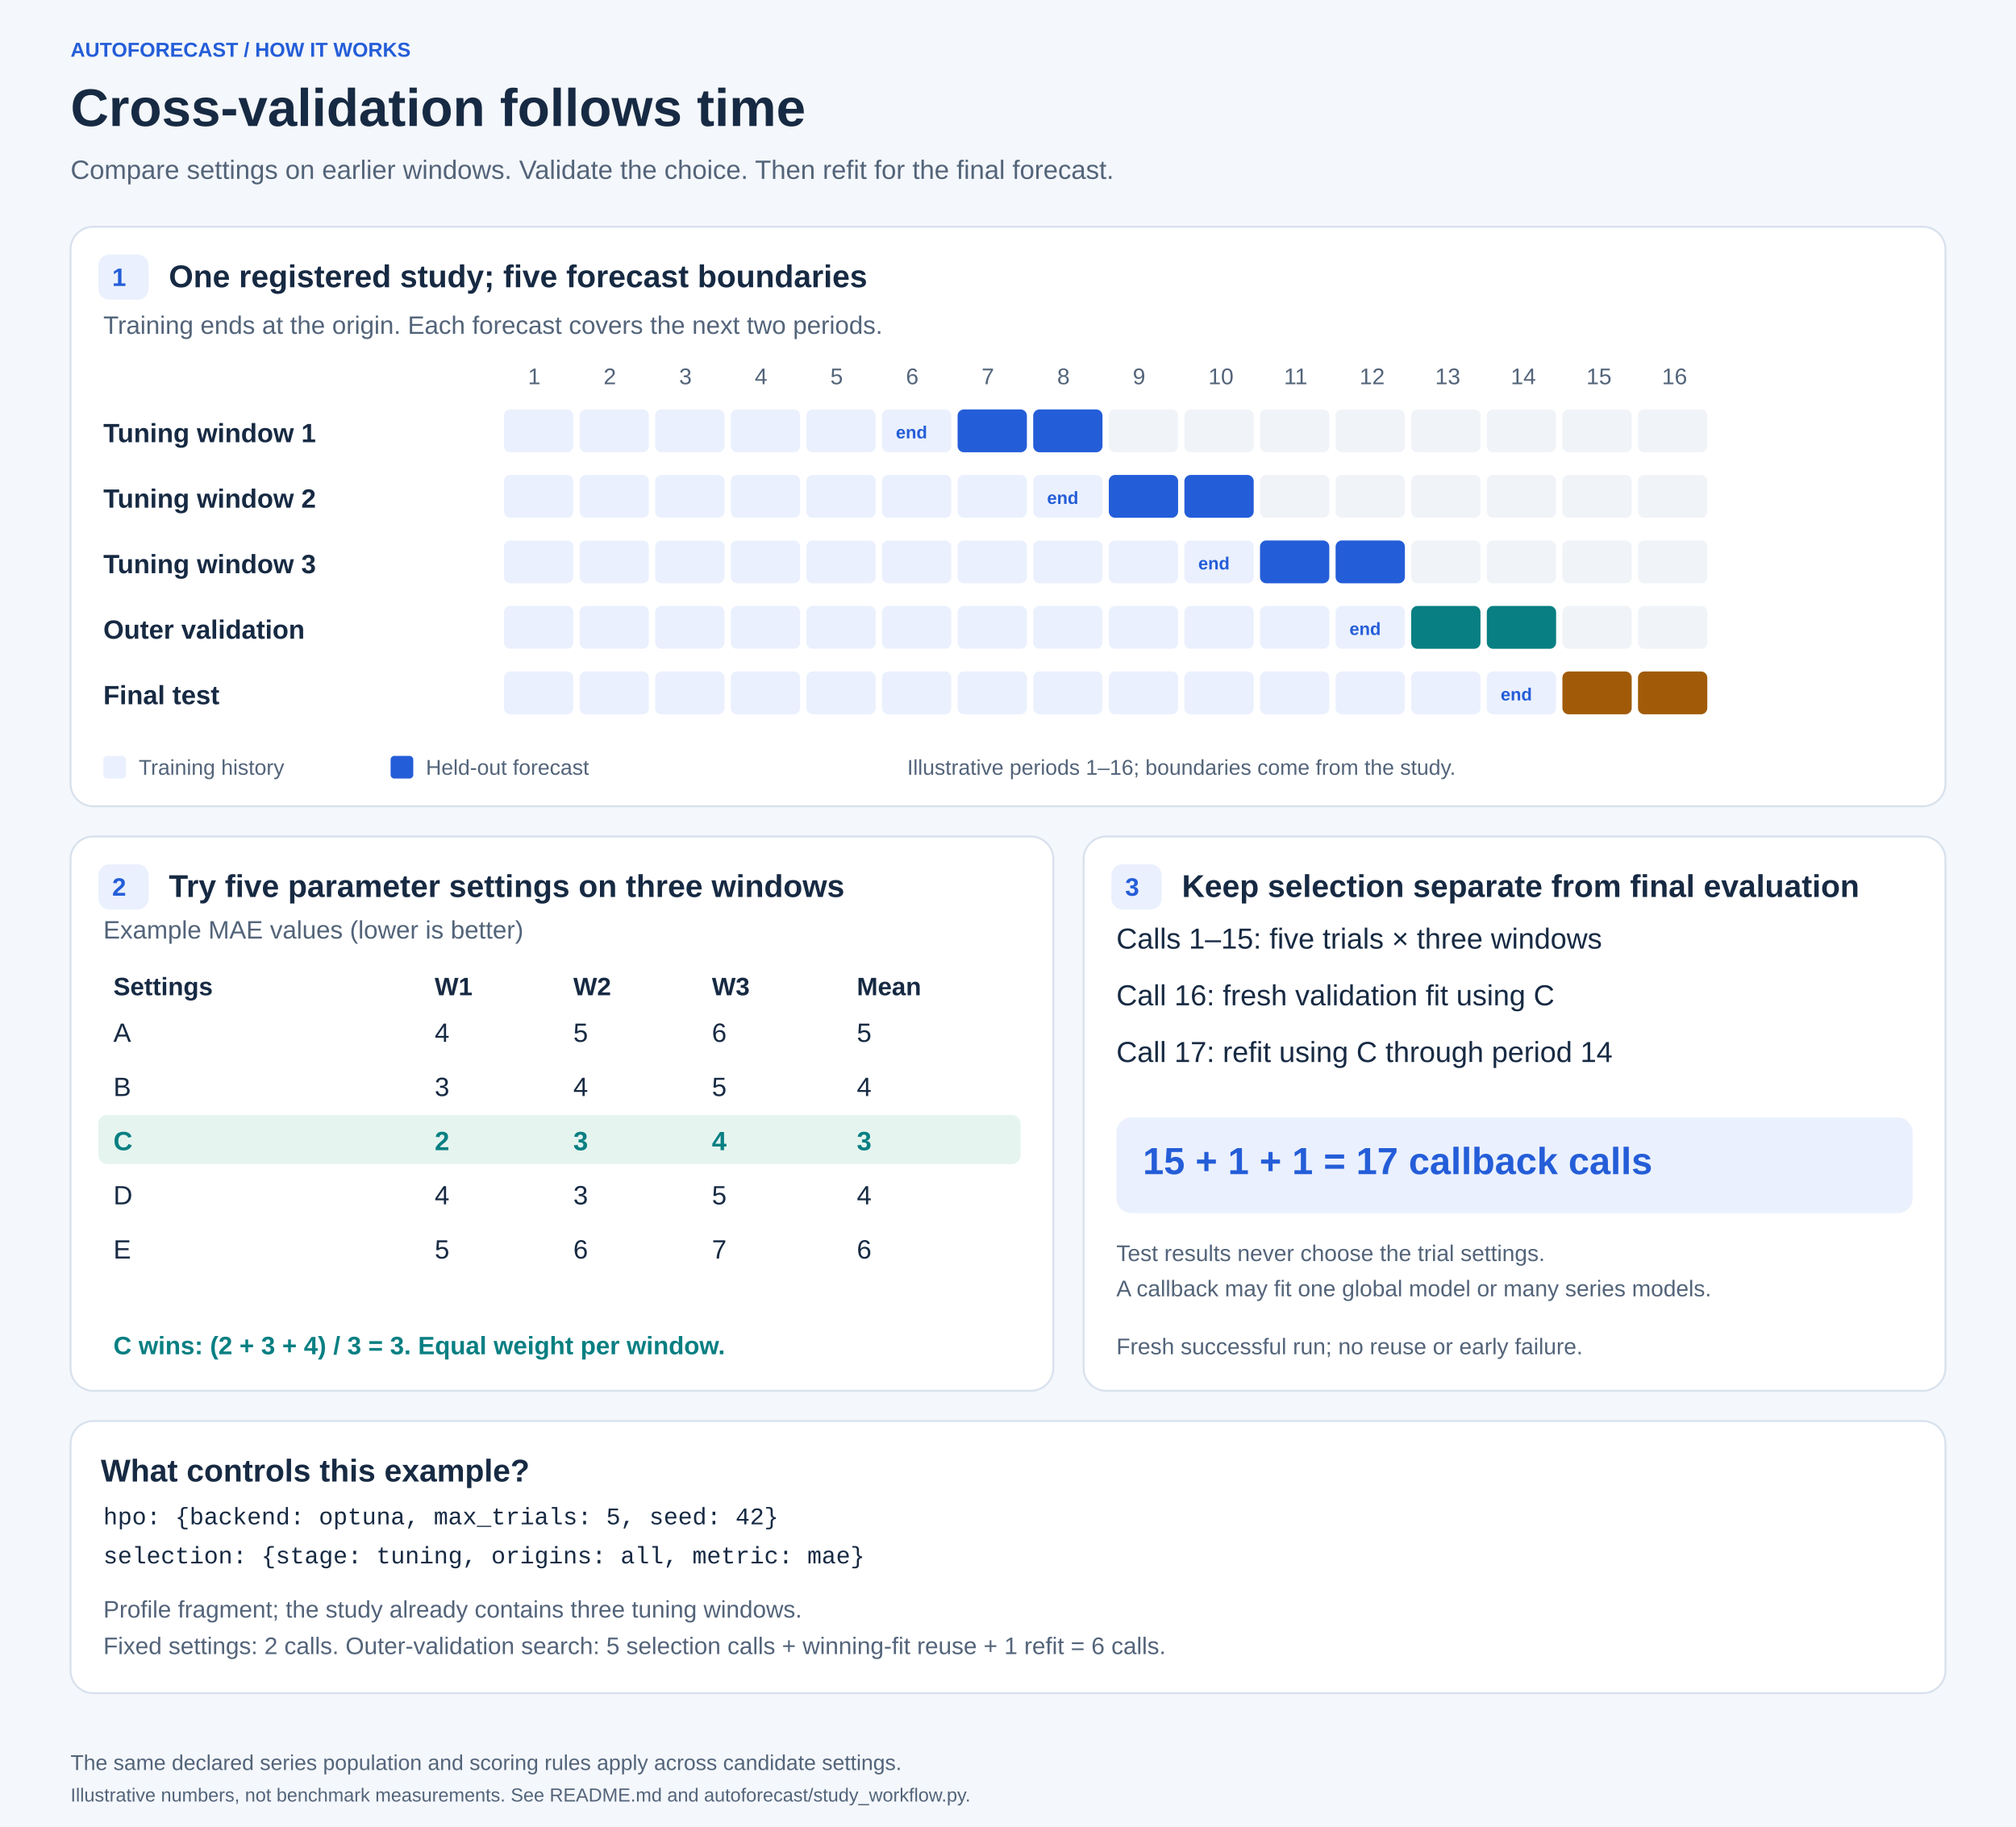
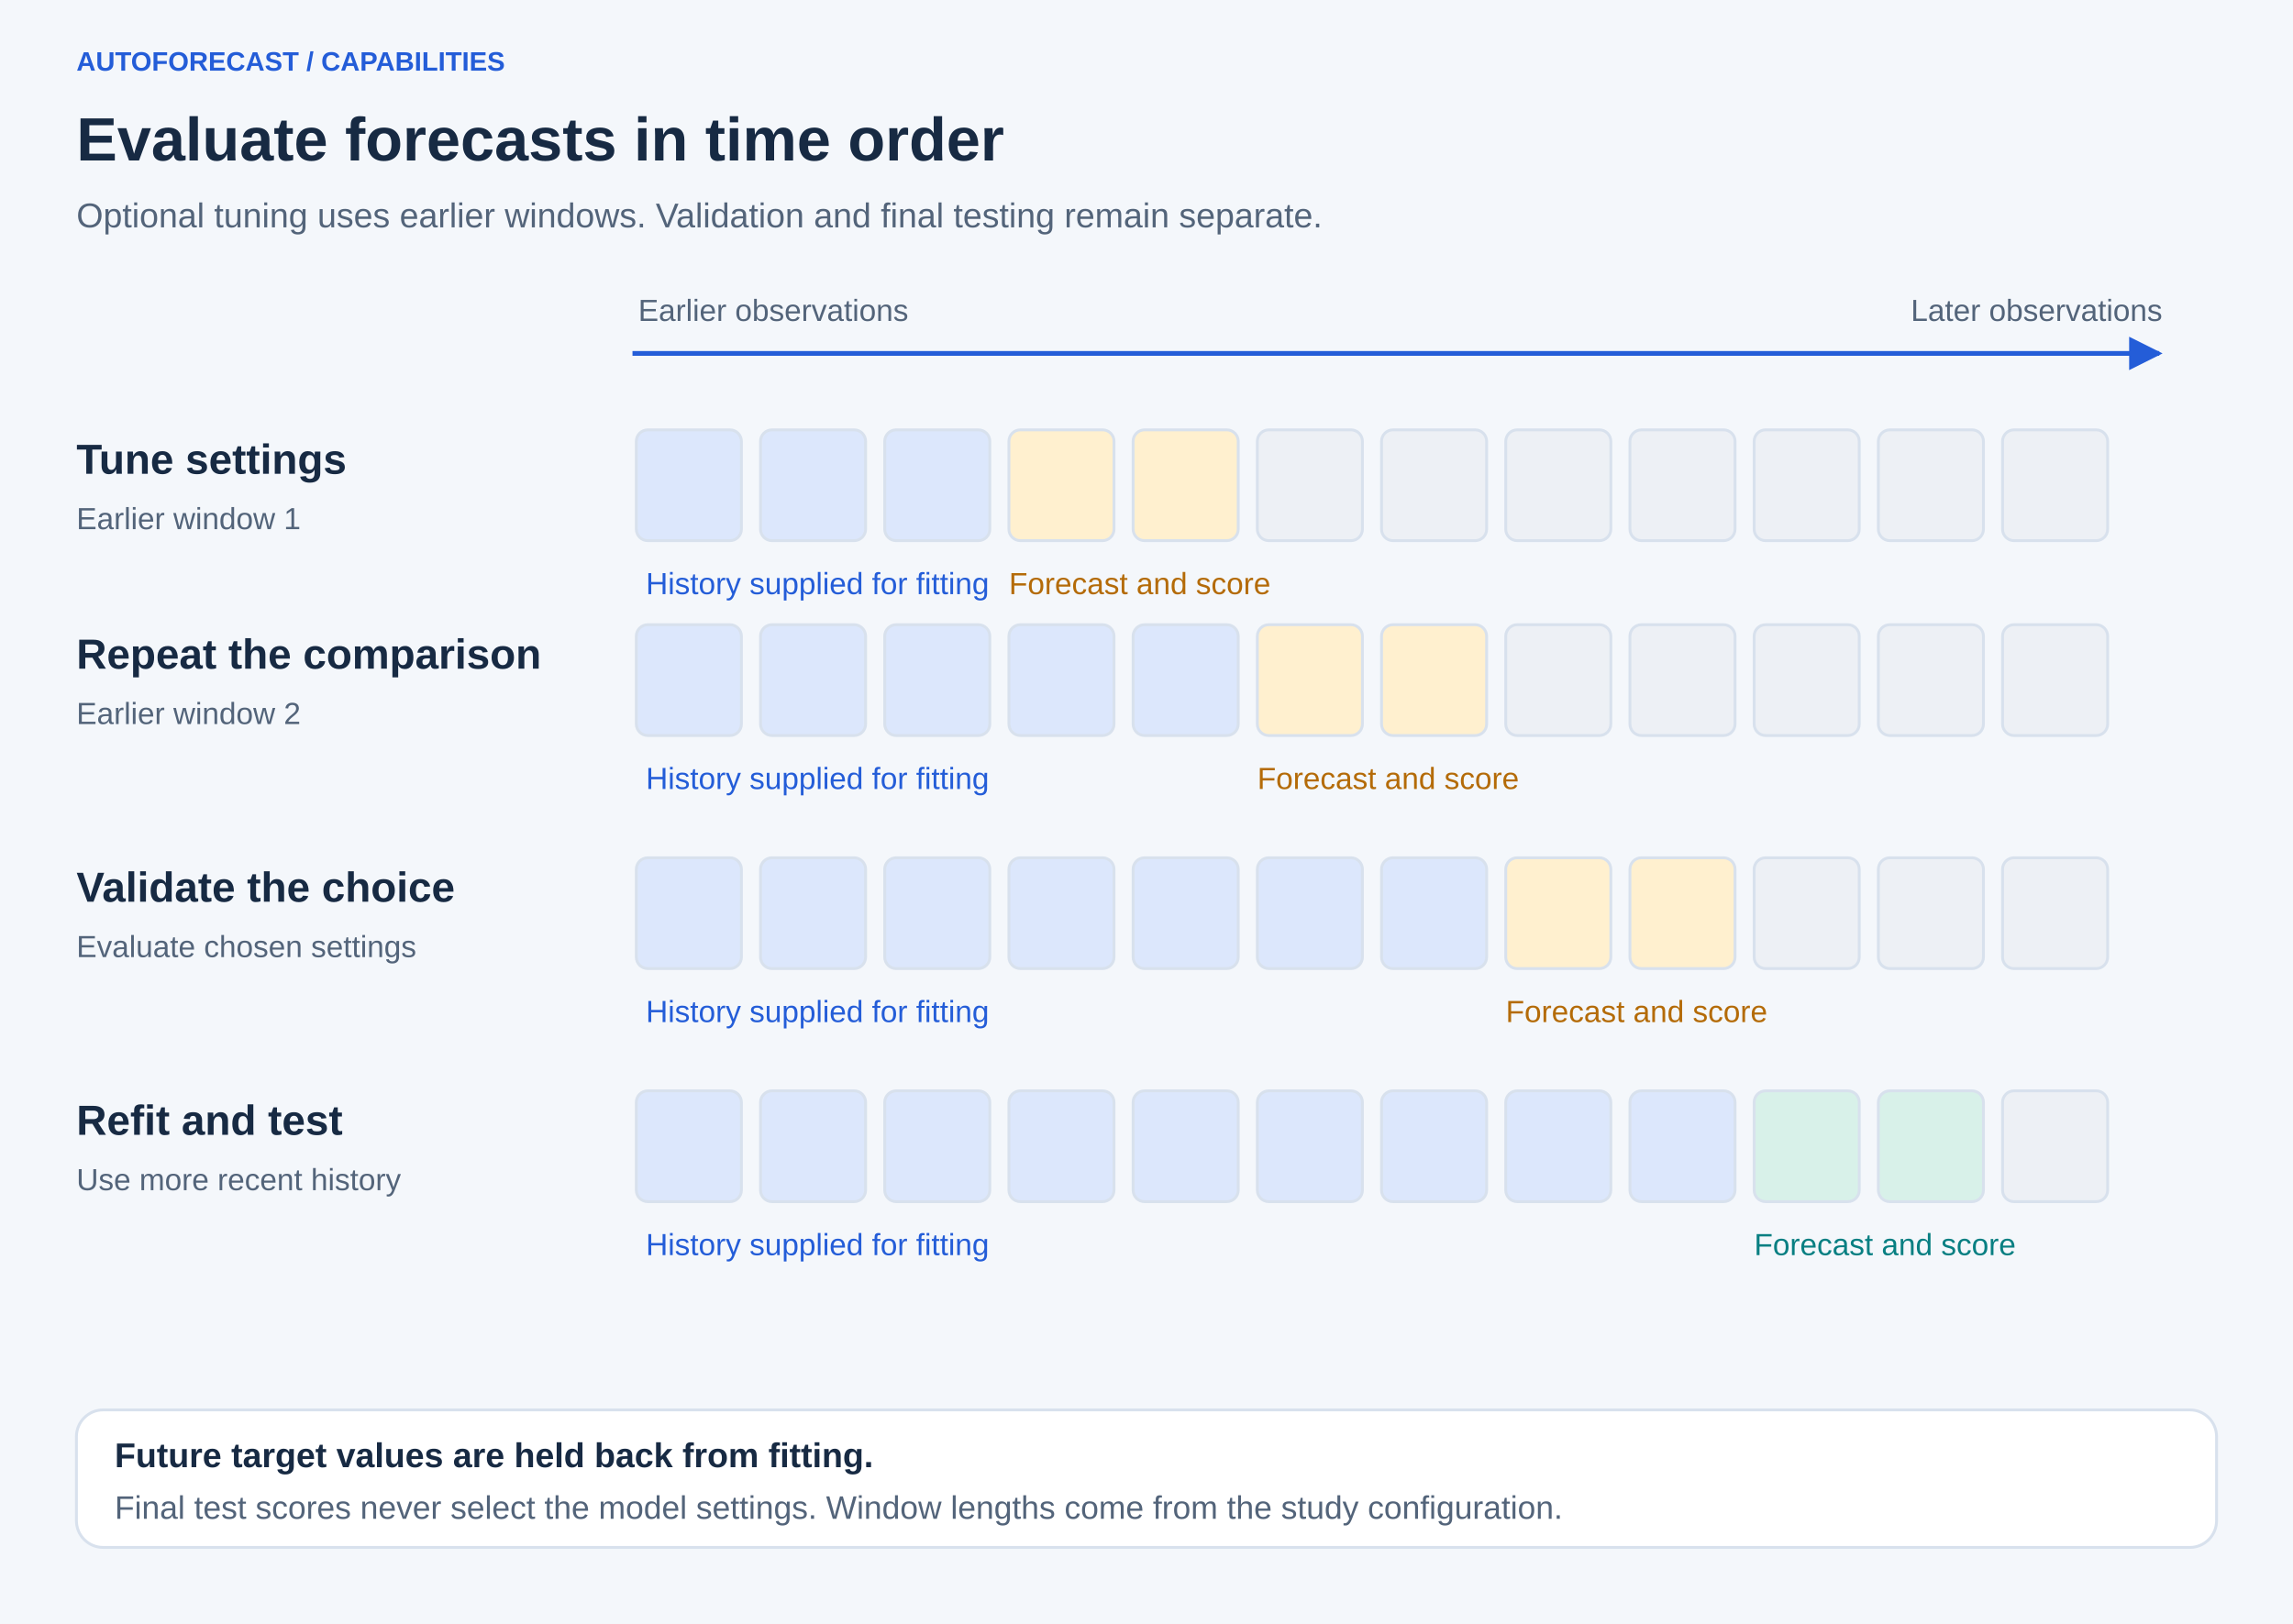
- <svg xmlns="http://www.w3.org/2000/svg" width="1600" height="1450" viewBox="0 0 1600 1450" role="img" aria-labelledby="title desc">
+ <svg xmlns="http://www.w3.org/2000/svg" width="1200" height="850" viewBox="0 0 1200 850" role="img" aria-labelledby="title desc">
  <defs>
-     <marker id="arrow" viewBox="0 0 10 10" refX="9" refY="5" markerWidth="8" markerHeight="8" orient="auto-start-reverse">
-       <path d="M 0 0 L 10 5 L 0 10 z" fill="#245DD8" />
+     <marker id="arrow" viewBox="0 0 10 10" refX="9" refY="5" markerWidth="7" markerHeight="7" orient="auto-start-reverse">
+       <path d="M0 0 L10 5 L0 10Z" fill="#245DD8" />
    </marker>
  </defs>
-   <rect x="0" y="0" width="1600" height="1450" rx="0" fill="#F4F7FB" />
-   <text x="56" y="45" font-family="Arial, sans-serif" font-size="16" fill="#245DD8" xml:space="preserve" font-weight="700">AUTOFORECAST / HOW IT WORKS</text>
-   <text x="56" y="100" font-family="Arial, sans-serif" font-size="42" fill="#172A43" xml:space="preserve" font-weight="700">Cross-validation follows time</text>
-   <text x="56" y="142" font-family="Arial, sans-serif" font-size="21" fill="#53647A" xml:space="preserve">Compare settings on earlier windows. Validate the choice. Then refit for the final forecast.</text>
-   <rect x="56" y="180" width="1488" height="460" rx="18" fill="white" stroke="#D8E1ED" stroke-width="1.5" />
-   <rect x="78" y="202" width="40" height="36" rx="9" fill="#EAF0FD" />
-   <text x="89" y="227" font-family="Arial, sans-serif" font-size="20" fill="#245DD8" xml:space="preserve" font-weight="700">1</text>
-   <text x="134" y="228" font-family="Arial, sans-serif" font-size="25" fill="#172A43" xml:space="preserve" font-weight="700">One registered study; five forecast boundaries</text>
-   <text x="82" y="265" font-family="Arial, sans-serif" font-size="20" fill="#53647A" xml:space="preserve">Training ends at the origin. Each forecast covers the next two periods.</text>
-   <text x="419" y="305" font-family="Arial, sans-serif" font-size="18" fill="#53647A" xml:space="preserve">1</text>
-   <text x="479" y="305" font-family="Arial, sans-serif" font-size="18" fill="#53647A" xml:space="preserve">2</text>
-   <text x="539" y="305" font-family="Arial, sans-serif" font-size="18" fill="#53647A" xml:space="preserve">3</text>
-   <text x="599" y="305" font-family="Arial, sans-serif" font-size="18" fill="#53647A" xml:space="preserve">4</text>
-   <text x="659" y="305" font-family="Arial, sans-serif" font-size="18" fill="#53647A" xml:space="preserve">5</text>
-   <text x="719" y="305" font-family="Arial, sans-serif" font-size="18" fill="#53647A" xml:space="preserve">6</text>
-   <text x="779" y="305" font-family="Arial, sans-serif" font-size="18" fill="#53647A" xml:space="preserve">7</text>
-   <text x="839" y="305" font-family="Arial, sans-serif" font-size="18" fill="#53647A" xml:space="preserve">8</text>
-   <text x="899" y="305" font-family="Arial, sans-serif" font-size="18" fill="#53647A" xml:space="preserve">9</text>
-   <text x="959" y="305" font-family="Arial, sans-serif" font-size="18" fill="#53647A" xml:space="preserve">10</text>
-   <text x="1019" y="305" font-family="Arial, sans-serif" font-size="18" fill="#53647A" xml:space="preserve">11</text>
-   <text x="1079" y="305" font-family="Arial, sans-serif" font-size="18" fill="#53647A" xml:space="preserve">12</text>
-   <text x="1139" y="305" font-family="Arial, sans-serif" font-size="18" fill="#53647A" xml:space="preserve">13</text>
-   <text x="1199" y="305" font-family="Arial, sans-serif" font-size="18" fill="#53647A" xml:space="preserve">14</text>
-   <text x="1259" y="305" font-family="Arial, sans-serif" font-size="18" fill="#53647A" xml:space="preserve">15</text>
-   <text x="1319" y="305" font-family="Arial, sans-serif" font-size="18" fill="#53647A" xml:space="preserve">16</text>
-   <text x="82" y="351" font-family="Arial, sans-serif" font-size="21" fill="#172A43" xml:space="preserve" font-weight="700">Tuning window 1</text>
-   <rect x="400" y="325" width="55" height="34" rx="5" fill="#EAF0FD" />
-   <rect x="460" y="325" width="55" height="34" rx="5" fill="#EAF0FD" />
-   <rect x="520" y="325" width="55" height="34" rx="5" fill="#EAF0FD" />
-   <rect x="580" y="325" width="55" height="34" rx="5" fill="#EAF0FD" />
-   <rect x="640" y="325" width="55" height="34" rx="5" fill="#EAF0FD" />
-   <rect x="700" y="325" width="55" height="34" rx="5" fill="#EAF0FD" />
-   <text x="711" y="348" font-family="Arial, sans-serif" font-size="14" fill="#245DD8" xml:space="preserve" font-weight="700">end</text>
-   <rect x="760" y="325" width="55" height="34" rx="5" fill="#245DD8" />
-   <rect x="820" y="325" width="55" height="34" rx="5" fill="#245DD8" />
-   <rect x="880" y="325" width="55" height="34" rx="5" fill="#F0F3F7" />
-   <rect x="940" y="325" width="55" height="34" rx="5" fill="#F0F3F7" />
-   <rect x="1000" y="325" width="55" height="34" rx="5" fill="#F0F3F7" />
-   <rect x="1060" y="325" width="55" height="34" rx="5" fill="#F0F3F7" />
-   <rect x="1120" y="325" width="55" height="34" rx="5" fill="#F0F3F7" />
-   <rect x="1180" y="325" width="55" height="34" rx="5" fill="#F0F3F7" />
-   <rect x="1240" y="325" width="55" height="34" rx="5" fill="#F0F3F7" />
-   <rect x="1300" y="325" width="55" height="34" rx="5" fill="#F0F3F7" />
-   <text x="82" y="403" font-family="Arial, sans-serif" font-size="21" fill="#172A43" xml:space="preserve" font-weight="700">Tuning window 2</text>
-   <rect x="400" y="377" width="55" height="34" rx="5" fill="#EAF0FD" />
-   <rect x="460" y="377" width="55" height="34" rx="5" fill="#EAF0FD" />
-   <rect x="520" y="377" width="55" height="34" rx="5" fill="#EAF0FD" />
-   <rect x="580" y="377" width="55" height="34" rx="5" fill="#EAF0FD" />
-   <rect x="640" y="377" width="55" height="34" rx="5" fill="#EAF0FD" />
-   <rect x="700" y="377" width="55" height="34" rx="5" fill="#EAF0FD" />
-   <rect x="760" y="377" width="55" height="34" rx="5" fill="#EAF0FD" />
-   <rect x="820" y="377" width="55" height="34" rx="5" fill="#EAF0FD" />
-   <text x="831" y="400" font-family="Arial, sans-serif" font-size="14" fill="#245DD8" xml:space="preserve" font-weight="700">end</text>
-   <rect x="880" y="377" width="55" height="34" rx="5" fill="#245DD8" />
-   <rect x="940" y="377" width="55" height="34" rx="5" fill="#245DD8" />
-   <rect x="1000" y="377" width="55" height="34" rx="5" fill="#F0F3F7" />
-   <rect x="1060" y="377" width="55" height="34" rx="5" fill="#F0F3F7" />
-   <rect x="1120" y="377" width="55" height="34" rx="5" fill="#F0F3F7" />
-   <rect x="1180" y="377" width="55" height="34" rx="5" fill="#F0F3F7" />
-   <rect x="1240" y="377" width="55" height="34" rx="5" fill="#F0F3F7" />
-   <rect x="1300" y="377" width="55" height="34" rx="5" fill="#F0F3F7" />
-   <text x="82" y="455" font-family="Arial, sans-serif" font-size="21" fill="#172A43" xml:space="preserve" font-weight="700">Tuning window 3</text>
-   <rect x="400" y="429" width="55" height="34" rx="5" fill="#EAF0FD" />
-   <rect x="460" y="429" width="55" height="34" rx="5" fill="#EAF0FD" />
-   <rect x="520" y="429" width="55" height="34" rx="5" fill="#EAF0FD" />
-   <rect x="580" y="429" width="55" height="34" rx="5" fill="#EAF0FD" />
-   <rect x="640" y="429" width="55" height="34" rx="5" fill="#EAF0FD" />
-   <rect x="700" y="429" width="55" height="34" rx="5" fill="#EAF0FD" />
-   <rect x="760" y="429" width="55" height="34" rx="5" fill="#EAF0FD" />
-   <rect x="820" y="429" width="55" height="34" rx="5" fill="#EAF0FD" />
-   <rect x="880" y="429" width="55" height="34" rx="5" fill="#EAF0FD" />
-   <rect x="940" y="429" width="55" height="34" rx="5" fill="#EAF0FD" />
-   <text x="951" y="452" font-family="Arial, sans-serif" font-size="14" fill="#245DD8" xml:space="preserve" font-weight="700">end</text>
-   <rect x="1000" y="429" width="55" height="34" rx="5" fill="#245DD8" />
-   <rect x="1060" y="429" width="55" height="34" rx="5" fill="#245DD8" />
-   <rect x="1120" y="429" width="55" height="34" rx="5" fill="#F0F3F7" />
-   <rect x="1180" y="429" width="55" height="34" rx="5" fill="#F0F3F7" />
-   <rect x="1240" y="429" width="55" height="34" rx="5" fill="#F0F3F7" />
-   <rect x="1300" y="429" width="55" height="34" rx="5" fill="#F0F3F7" />
-   <text x="82" y="507" font-family="Arial, sans-serif" font-size="21" fill="#172A43" xml:space="preserve" font-weight="700">Outer validation</text>
-   <rect x="400" y="481" width="55" height="34" rx="5" fill="#EAF0FD" />
-   <rect x="460" y="481" width="55" height="34" rx="5" fill="#EAF0FD" />
-   <rect x="520" y="481" width="55" height="34" rx="5" fill="#EAF0FD" />
-   <rect x="580" y="481" width="55" height="34" rx="5" fill="#EAF0FD" />
-   <rect x="640" y="481" width="55" height="34" rx="5" fill="#EAF0FD" />
-   <rect x="700" y="481" width="55" height="34" rx="5" fill="#EAF0FD" />
-   <rect x="760" y="481" width="55" height="34" rx="5" fill="#EAF0FD" />
-   <rect x="820" y="481" width="55" height="34" rx="5" fill="#EAF0FD" />
-   <rect x="880" y="481" width="55" height="34" rx="5" fill="#EAF0FD" />
-   <rect x="940" y="481" width="55" height="34" rx="5" fill="#EAF0FD" />
-   <rect x="1000" y="481" width="55" height="34" rx="5" fill="#EAF0FD" />
-   <rect x="1060" y="481" width="55" height="34" rx="5" fill="#EAF0FD" />
-   <text x="1071" y="504" font-family="Arial, sans-serif" font-size="14" fill="#245DD8" xml:space="preserve" font-weight="700">end</text>
-   <rect x="1120" y="481" width="55" height="34" rx="5" fill="#087F82" />
-   <rect x="1180" y="481" width="55" height="34" rx="5" fill="#087F82" />
-   <rect x="1240" y="481" width="55" height="34" rx="5" fill="#F0F3F7" />
-   <rect x="1300" y="481" width="55" height="34" rx="5" fill="#F0F3F7" />
-   <text x="82" y="559" font-family="Arial, sans-serif" font-size="21" fill="#172A43" xml:space="preserve" font-weight="700">Final test</text>
-   <rect x="400" y="533" width="55" height="34" rx="5" fill="#EAF0FD" />
-   <rect x="460" y="533" width="55" height="34" rx="5" fill="#EAF0FD" />
-   <rect x="520" y="533" width="55" height="34" rx="5" fill="#EAF0FD" />
-   <rect x="580" y="533" width="55" height="34" rx="5" fill="#EAF0FD" />
-   <rect x="640" y="533" width="55" height="34" rx="5" fill="#EAF0FD" />
-   <rect x="700" y="533" width="55" height="34" rx="5" fill="#EAF0FD" />
-   <rect x="760" y="533" width="55" height="34" rx="5" fill="#EAF0FD" />
-   <rect x="820" y="533" width="55" height="34" rx="5" fill="#EAF0FD" />
-   <rect x="880" y="533" width="55" height="34" rx="5" fill="#EAF0FD" />
-   <rect x="940" y="533" width="55" height="34" rx="5" fill="#EAF0FD" />
-   <rect x="1000" y="533" width="55" height="34" rx="5" fill="#EAF0FD" />
-   <rect x="1060" y="533" width="55" height="34" rx="5" fill="#EAF0FD" />
-   <rect x="1120" y="533" width="55" height="34" rx="5" fill="#EAF0FD" />
-   <rect x="1180" y="533" width="55" height="34" rx="5" fill="#EAF0FD" />
-   <text x="1191" y="556" font-family="Arial, sans-serif" font-size="14" fill="#245DD8" xml:space="preserve" font-weight="700">end</text>
-   <rect x="1240" y="533" width="55" height="34" rx="5" fill="#A15B08" />
-   <rect x="1300" y="533" width="55" height="34" rx="5" fill="#A15B08" />
-   <rect x="82" y="600" width="18" height="18" rx="3" fill="#EAF0FD" />
-   <text x="110" y="615" font-family="Arial, sans-serif" font-size="17" fill="#53647A" xml:space="preserve">Training history</text>
-   <rect x="310" y="600" width="18" height="18" rx="3" fill="#245DD8" />
-   <text x="338" y="615" font-family="Arial, sans-serif" font-size="17" fill="#53647A" xml:space="preserve">Held-out forecast</text>
-   <text x="720" y="615" font-family="Arial, sans-serif" font-size="17" fill="#53647A" xml:space="preserve">Illustrative periods 1–16; boundaries come from the study.</text>
-   <rect x="56" y="664" width="780" height="440" rx="18" fill="white" stroke="#D8E1ED" stroke-width="1.5" />
-   <rect x="78" y="686" width="40" height="36" rx="9" fill="#EAF0FD" />
-   <text x="89" y="711" font-family="Arial, sans-serif" font-size="20" fill="#245DD8" xml:space="preserve" font-weight="700">2</text>
-   <text x="134" y="712" font-family="Arial, sans-serif" font-size="25" fill="#172A43" xml:space="preserve" font-weight="700">Try five parameter settings on three windows</text>
-   <text x="82" y="745" font-family="Arial, sans-serif" font-size="20" fill="#53647A" xml:space="preserve">Example MAE values (lower is better)</text>
-   <text x="90" y="790" font-family="Arial, sans-serif" font-size="20" fill="#172A43" xml:space="preserve" font-weight="700">Settings</text>
-   <text x="345" y="790" font-family="Arial, sans-serif" font-size="20" fill="#172A43" xml:space="preserve" font-weight="700">W1</text>
-   <text x="455" y="790" font-family="Arial, sans-serif" font-size="20" fill="#172A43" xml:space="preserve" font-weight="700">W2</text>
-   <text x="565" y="790" font-family="Arial, sans-serif" font-size="20" fill="#172A43" xml:space="preserve" font-weight="700">W3</text>
-   <text x="680" y="790" font-family="Arial, sans-serif" font-size="20" fill="#172A43" xml:space="preserve" font-weight="700">Mean</text>
-   <text x="90" y="827" font-family="Arial, sans-serif" font-size="21" fill="#172A43" xml:space="preserve">A</text>
-   <text x="345" y="827" font-family="Arial, sans-serif" font-size="21" fill="#172A43" xml:space="preserve">4</text>
-   <text x="455" y="827" font-family="Arial, sans-serif" font-size="21" fill="#172A43" xml:space="preserve">5</text>
-   <text x="565" y="827" font-family="Arial, sans-serif" font-size="21" fill="#172A43" xml:space="preserve">6</text>
-   <text x="680" y="827" font-family="Arial, sans-serif" font-size="21" fill="#172A43" xml:space="preserve">5</text>
-   <text x="90" y="870" font-family="Arial, sans-serif" font-size="21" fill="#172A43" xml:space="preserve">B</text>
-   <text x="345" y="870" font-family="Arial, sans-serif" font-size="21" fill="#172A43" xml:space="preserve">3</text>
-   <text x="455" y="870" font-family="Arial, sans-serif" font-size="21" fill="#172A43" xml:space="preserve">4</text>
-   <text x="565" y="870" font-family="Arial, sans-serif" font-size="21" fill="#172A43" xml:space="preserve">5</text>
-   <text x="680" y="870" font-family="Arial, sans-serif" font-size="21" fill="#172A43" xml:space="preserve">4</text>
-   <rect x="78" y="885" width="732" height="39" rx="7" fill="#E5F4EF" />
-   <text x="90" y="913" font-family="Arial, sans-serif" font-size="21" fill="#087F82" xml:space="preserve" font-weight="700">C</text>
-   <text x="345" y="913" font-family="Arial, sans-serif" font-size="21" fill="#087F82" xml:space="preserve" font-weight="700">2</text>
-   <text x="455" y="913" font-family="Arial, sans-serif" font-size="21" fill="#087F82" xml:space="preserve" font-weight="700">3</text>
-   <text x="565" y="913" font-family="Arial, sans-serif" font-size="21" fill="#087F82" xml:space="preserve" font-weight="700">4</text>
-   <text x="680" y="913" font-family="Arial, sans-serif" font-size="21" fill="#087F82" xml:space="preserve" font-weight="700">3</text>
-   <text x="90" y="956" font-family="Arial, sans-serif" font-size="21" fill="#172A43" xml:space="preserve">D</text>
-   <text x="345" y="956" font-family="Arial, sans-serif" font-size="21" fill="#172A43" xml:space="preserve">4</text>
-   <text x="455" y="956" font-family="Arial, sans-serif" font-size="21" fill="#172A43" xml:space="preserve">3</text>
-   <text x="565" y="956" font-family="Arial, sans-serif" font-size="21" fill="#172A43" xml:space="preserve">5</text>
-   <text x="680" y="956" font-family="Arial, sans-serif" font-size="21" fill="#172A43" xml:space="preserve">4</text>
-   <text x="90" y="999" font-family="Arial, sans-serif" font-size="21" fill="#172A43" xml:space="preserve">E</text>
-   <text x="345" y="999" font-family="Arial, sans-serif" font-size="21" fill="#172A43" xml:space="preserve">5</text>
-   <text x="455" y="999" font-family="Arial, sans-serif" font-size="21" fill="#172A43" xml:space="preserve">6</text>
-   <text x="565" y="999" font-family="Arial, sans-serif" font-size="21" fill="#172A43" xml:space="preserve">7</text>
-   <text x="680" y="999" font-family="Arial, sans-serif" font-size="21" fill="#172A43" xml:space="preserve">6</text>
-   <text x="90" y="1075" font-family="Arial, sans-serif" font-size="20" fill="#087F82" xml:space="preserve" font-weight="700">C wins: (2 + 3 + 4) / 3 = 3. Equal weight per window.</text>
-   <rect x="860" y="664" width="684" height="440" rx="18" fill="white" stroke="#D8E1ED" stroke-width="1.5" />
-   <rect x="882" y="686" width="40" height="36" rx="9" fill="#EAF0FD" />
-   <text x="893" y="711" font-family="Arial, sans-serif" font-size="20" fill="#245DD8" xml:space="preserve" font-weight="700">3</text>
-   <text x="938" y="712" font-family="Arial, sans-serif" font-size="25" fill="#172A43" xml:space="preserve" font-weight="700">Keep selection separate from final evaluation</text>
-   <text x="886" y="753" font-family="Arial, sans-serif" font-size="23" fill="#172A43" xml:space="preserve">Calls 1–15: five trials × three windows</text>
-   <text x="886" y="798" font-family="Arial, sans-serif" font-size="23" fill="#172A43" xml:space="preserve">Call 16: fresh validation fit using C</text>
-   <text x="886" y="843" font-family="Arial, sans-serif" font-size="23" fill="#172A43" xml:space="preserve">Call 17: refit using C through period 14</text>
-   <rect x="886" y="887" width="632" height="76" rx="12" fill="#EAF0FD" />
-   <text x="907" y="932" font-family="Arial, sans-serif" font-size="30" fill="#245DD8" xml:space="preserve" font-weight="700">15 + 1 + 1 = 17 callback calls</text>
-   <text x="886" y="1001" font-family="Arial, sans-serif" font-size="18" fill="#53647A" xml:space="preserve">Test results never choose the trial settings.</text>
-   <text x="886" y="1029" font-family="Arial, sans-serif" font-size="18" fill="#53647A" xml:space="preserve">A callback may fit one global model or many series models.</text>
-   <text x="886" y="1075" font-family="Arial, sans-serif" font-size="18" fill="#53647A" xml:space="preserve">Fresh successful run; no reuse or early failure.</text>
-   <rect x="56" y="1128" width="1488" height="216" rx="18" fill="white" stroke="#D8E1ED" stroke-width="1.5" />
-   <text x="80" y="1176" font-family="Arial, sans-serif" font-size="25" fill="#172A43" xml:space="preserve" font-weight="700">What controls this example?</text>
-   <text x="82" y="1210" font-family="Courier New, monospace" font-size="19" fill="#172A43" xml:space="preserve">hpo: {backend: optuna, max_trials: 5, seed: 42}</text>
-   <text x="82" y="1241" font-family="Courier New, monospace" font-size="19" fill="#172A43" xml:space="preserve">selection: {stage: tuning, origins: all, metric: mae}</text>
-   <text x="82" y="1284" font-family="Arial, sans-serif" font-size="19" fill="#53647A" xml:space="preserve">Profile fragment; the study already contains three tuning windows.</text>
-   <text x="82" y="1313" font-family="Arial, sans-serif" font-size="19" fill="#53647A" xml:space="preserve">Fixed settings: 2 calls. Outer-validation search: 5 selection calls + winning-fit reuse + 1 refit = 6 calls.</text>
-   <text x="56" y="1405" font-family="Arial, sans-serif" font-size="17" fill="#53647A" xml:space="preserve">The same declared series population and scoring rules apply across candidate settings.</text>
-   <text x="56" y="1430" font-family="Arial, sans-serif" font-size="15" fill="#53647A" xml:space="preserve">Illustrative numbers, not benchmark measurements. See README.md and autoforecast/study_workflow.py.</text>
+   <rect width="1200" height="850" fill="#F4F7FB" />
+   <text x="40" y="37" font-family="Arial, sans-serif" font-size="14" fill="#245DD8" font-weight="700">AUTOFORECAST / CAPABILITIES</text>
+   <text x="40" y="84" font-family="Arial, sans-serif" font-size="32" fill="#172A43" font-weight="700">Evaluate forecasts in time order</text>
+   <text x="40" y="119" font-family="Arial, sans-serif" font-size="18" fill="#53647A">Optional tuning uses earlier windows. Validation and final testing remain separate.</text>
+   <path d="M331 185 L1130 185" fill="none" stroke="#245DD8" stroke-width="2.5" marker-end="url(#arrow)" />
+   <text x="334" y="168" font-family="Arial, sans-serif" font-size="16" fill="#53647A">Earlier observations</text>
+   <text x="1000" y="168" font-family="Arial, sans-serif" font-size="16" fill="#53647A">Later observations</text>
+   <text x="40" y="248" font-family="Arial, sans-serif" font-size="22" fill="#172A43" font-weight="700">Tune settings</text>
+   <text x="40" y="277" font-family="Arial, sans-serif" font-size="16" fill="#53647A">Earlier window 1</text>
+   <rect x="333" y="225" width="55" height="58" rx="6" fill="#DCE7FC" stroke="#D8E1ED" stroke-width="1.5" />
+   <rect x="398" y="225" width="55" height="58" rx="6" fill="#DCE7FC" stroke="#D8E1ED" stroke-width="1.5" />
+   <rect x="463" y="225" width="55" height="58" rx="6" fill="#DCE7FC" stroke="#D8E1ED" stroke-width="1.5" />
+   <rect x="528" y="225" width="55" height="58" rx="6" fill="#FFF0CF" stroke="#D8E1ED" stroke-width="1.5" />
+   <rect x="593" y="225" width="55" height="58" rx="6" fill="#FFF0CF" stroke="#D8E1ED" stroke-width="1.5" />
+   <rect x="658" y="225" width="55" height="58" rx="6" fill="#EDF0F5" stroke="#D8E1ED" stroke-width="1.5" />
+   <rect x="723" y="225" width="55" height="58" rx="6" fill="#EDF0F5" stroke="#D8E1ED" stroke-width="1.5" />
+   <rect x="788" y="225" width="55" height="58" rx="6" fill="#EDF0F5" stroke="#D8E1ED" stroke-width="1.5" />
+   <rect x="853" y="225" width="55" height="58" rx="6" fill="#EDF0F5" stroke="#D8E1ED" stroke-width="1.5" />
+   <rect x="918" y="225" width="55" height="58" rx="6" fill="#EDF0F5" stroke="#D8E1ED" stroke-width="1.5" />
+   <rect x="983" y="225" width="55" height="58" rx="6" fill="#EDF0F5" stroke="#D8E1ED" stroke-width="1.5" />
+   <rect x="1048" y="225" width="55" height="58" rx="6" fill="#EDF0F5" stroke="#D8E1ED" stroke-width="1.5" />
+   <text x="338" y="311" font-family="Arial, sans-serif" font-size="16" fill="#245DD8">History supplied for fitting</text>
+   <text x="528" y="311" font-family="Arial, sans-serif" font-size="16" fill="#B46B08">Forecast and score</text>
+   <text x="40" y="350" font-family="Arial, sans-serif" font-size="22" fill="#172A43" font-weight="700">Repeat the comparison</text>
+   <text x="40" y="379" font-family="Arial, sans-serif" font-size="16" fill="#53647A">Earlier window 2</text>
+   <rect x="333" y="327" width="55" height="58" rx="6" fill="#DCE7FC" stroke="#D8E1ED" stroke-width="1.5" />
+   <rect x="398" y="327" width="55" height="58" rx="6" fill="#DCE7FC" stroke="#D8E1ED" stroke-width="1.5" />
+   <rect x="463" y="327" width="55" height="58" rx="6" fill="#DCE7FC" stroke="#D8E1ED" stroke-width="1.5" />
+   <rect x="528" y="327" width="55" height="58" rx="6" fill="#DCE7FC" stroke="#D8E1ED" stroke-width="1.5" />
+   <rect x="593" y="327" width="55" height="58" rx="6" fill="#DCE7FC" stroke="#D8E1ED" stroke-width="1.5" />
+   <rect x="658" y="327" width="55" height="58" rx="6" fill="#FFF0CF" stroke="#D8E1ED" stroke-width="1.5" />
+   <rect x="723" y="327" width="55" height="58" rx="6" fill="#FFF0CF" stroke="#D8E1ED" stroke-width="1.5" />
+   <rect x="788" y="327" width="55" height="58" rx="6" fill="#EDF0F5" stroke="#D8E1ED" stroke-width="1.5" />
+   <rect x="853" y="327" width="55" height="58" rx="6" fill="#EDF0F5" stroke="#D8E1ED" stroke-width="1.5" />
+   <rect x="918" y="327" width="55" height="58" rx="6" fill="#EDF0F5" stroke="#D8E1ED" stroke-width="1.5" />
+   <rect x="983" y="327" width="55" height="58" rx="6" fill="#EDF0F5" stroke="#D8E1ED" stroke-width="1.5" />
+   <rect x="1048" y="327" width="55" height="58" rx="6" fill="#EDF0F5" stroke="#D8E1ED" stroke-width="1.5" />
+   <text x="338" y="413" font-family="Arial, sans-serif" font-size="16" fill="#245DD8">History supplied for fitting</text>
+   <text x="658" y="413" font-family="Arial, sans-serif" font-size="16" fill="#B46B08">Forecast and score</text>
+   <text x="40" y="472" font-family="Arial, sans-serif" font-size="22" fill="#172A43" font-weight="700">Validate the choice</text>
+   <text x="40" y="501" font-family="Arial, sans-serif" font-size="16" fill="#53647A">Evaluate chosen settings</text>
+   <rect x="333" y="449" width="55" height="58" rx="6" fill="#DCE7FC" stroke="#D8E1ED" stroke-width="1.5" />
+   <rect x="398" y="449" width="55" height="58" rx="6" fill="#DCE7FC" stroke="#D8E1ED" stroke-width="1.5" />
+   <rect x="463" y="449" width="55" height="58" rx="6" fill="#DCE7FC" stroke="#D8E1ED" stroke-width="1.5" />
+   <rect x="528" y="449" width="55" height="58" rx="6" fill="#DCE7FC" stroke="#D8E1ED" stroke-width="1.5" />
+   <rect x="593" y="449" width="55" height="58" rx="6" fill="#DCE7FC" stroke="#D8E1ED" stroke-width="1.5" />
+   <rect x="658" y="449" width="55" height="58" rx="6" fill="#DCE7FC" stroke="#D8E1ED" stroke-width="1.5" />
+   <rect x="723" y="449" width="55" height="58" rx="6" fill="#DCE7FC" stroke="#D8E1ED" stroke-width="1.5" />
+   <rect x="788" y="449" width="55" height="58" rx="6" fill="#FFF0CF" stroke="#D8E1ED" stroke-width="1.5" />
+   <rect x="853" y="449" width="55" height="58" rx="6" fill="#FFF0CF" stroke="#D8E1ED" stroke-width="1.5" />
+   <rect x="918" y="449" width="55" height="58" rx="6" fill="#EDF0F5" stroke="#D8E1ED" stroke-width="1.5" />
+   <rect x="983" y="449" width="55" height="58" rx="6" fill="#EDF0F5" stroke="#D8E1ED" stroke-width="1.5" />
+   <rect x="1048" y="449" width="55" height="58" rx="6" fill="#EDF0F5" stroke="#D8E1ED" stroke-width="1.5" />
+   <text x="338" y="535" font-family="Arial, sans-serif" font-size="16" fill="#245DD8">History supplied for fitting</text>
+   <text x="788" y="535" font-family="Arial, sans-serif" font-size="16" fill="#B46B08">Forecast and score</text>
+   <text x="40" y="594" font-family="Arial, sans-serif" font-size="22" fill="#172A43" font-weight="700">Refit and test</text>
+   <text x="40" y="623" font-family="Arial, sans-serif" font-size="16" fill="#53647A">Use more recent history</text>
+   <rect x="333" y="571" width="55" height="58" rx="6" fill="#DCE7FC" stroke="#D8E1ED" stroke-width="1.5" />
+   <rect x="398" y="571" width="55" height="58" rx="6" fill="#DCE7FC" stroke="#D8E1ED" stroke-width="1.5" />
+   <rect x="463" y="571" width="55" height="58" rx="6" fill="#DCE7FC" stroke="#D8E1ED" stroke-width="1.5" />
+   <rect x="528" y="571" width="55" height="58" rx="6" fill="#DCE7FC" stroke="#D8E1ED" stroke-width="1.5" />
+   <rect x="593" y="571" width="55" height="58" rx="6" fill="#DCE7FC" stroke="#D8E1ED" stroke-width="1.5" />
+   <rect x="658" y="571" width="55" height="58" rx="6" fill="#DCE7FC" stroke="#D8E1ED" stroke-width="1.5" />
+   <rect x="723" y="571" width="55" height="58" rx="6" fill="#DCE7FC" stroke="#D8E1ED" stroke-width="1.5" />
+   <rect x="788" y="571" width="55" height="58" rx="6" fill="#DCE7FC" stroke="#D8E1ED" stroke-width="1.5" />
+   <rect x="853" y="571" width="55" height="58" rx="6" fill="#DCE7FC" stroke="#D8E1ED" stroke-width="1.5" />
+   <rect x="918" y="571" width="55" height="58" rx="6" fill="#D8F1E9" stroke="#D8E1ED" stroke-width="1.5" />
+   <rect x="983" y="571" width="55" height="58" rx="6" fill="#D8F1E9" stroke="#D8E1ED" stroke-width="1.5" />
+   <rect x="1048" y="571" width="55" height="58" rx="6" fill="#EDF0F5" stroke="#D8E1ED" stroke-width="1.5" />
+   <text x="338" y="657" font-family="Arial, sans-serif" font-size="16" fill="#245DD8">History supplied for fitting</text>
+   <text x="918" y="657" font-family="Arial, sans-serif" font-size="16" fill="#087F82">Forecast and score</text>
+   <rect x="40" y="738" width="1120" height="72" rx="14" fill="white" stroke="#D8E1ED" stroke-width="1.5" />
+   <text x="60" y="768" font-family="Arial, sans-serif" font-size="18" fill="#172A43" font-weight="700">Future target values are held back from fitting.</text>
+   <text x="60" y="795" font-family="Arial, sans-serif" font-size="17" fill="#53647A">Final test scores never select the model settings. Window lengths come from the study configuration.</text>
</svg>
